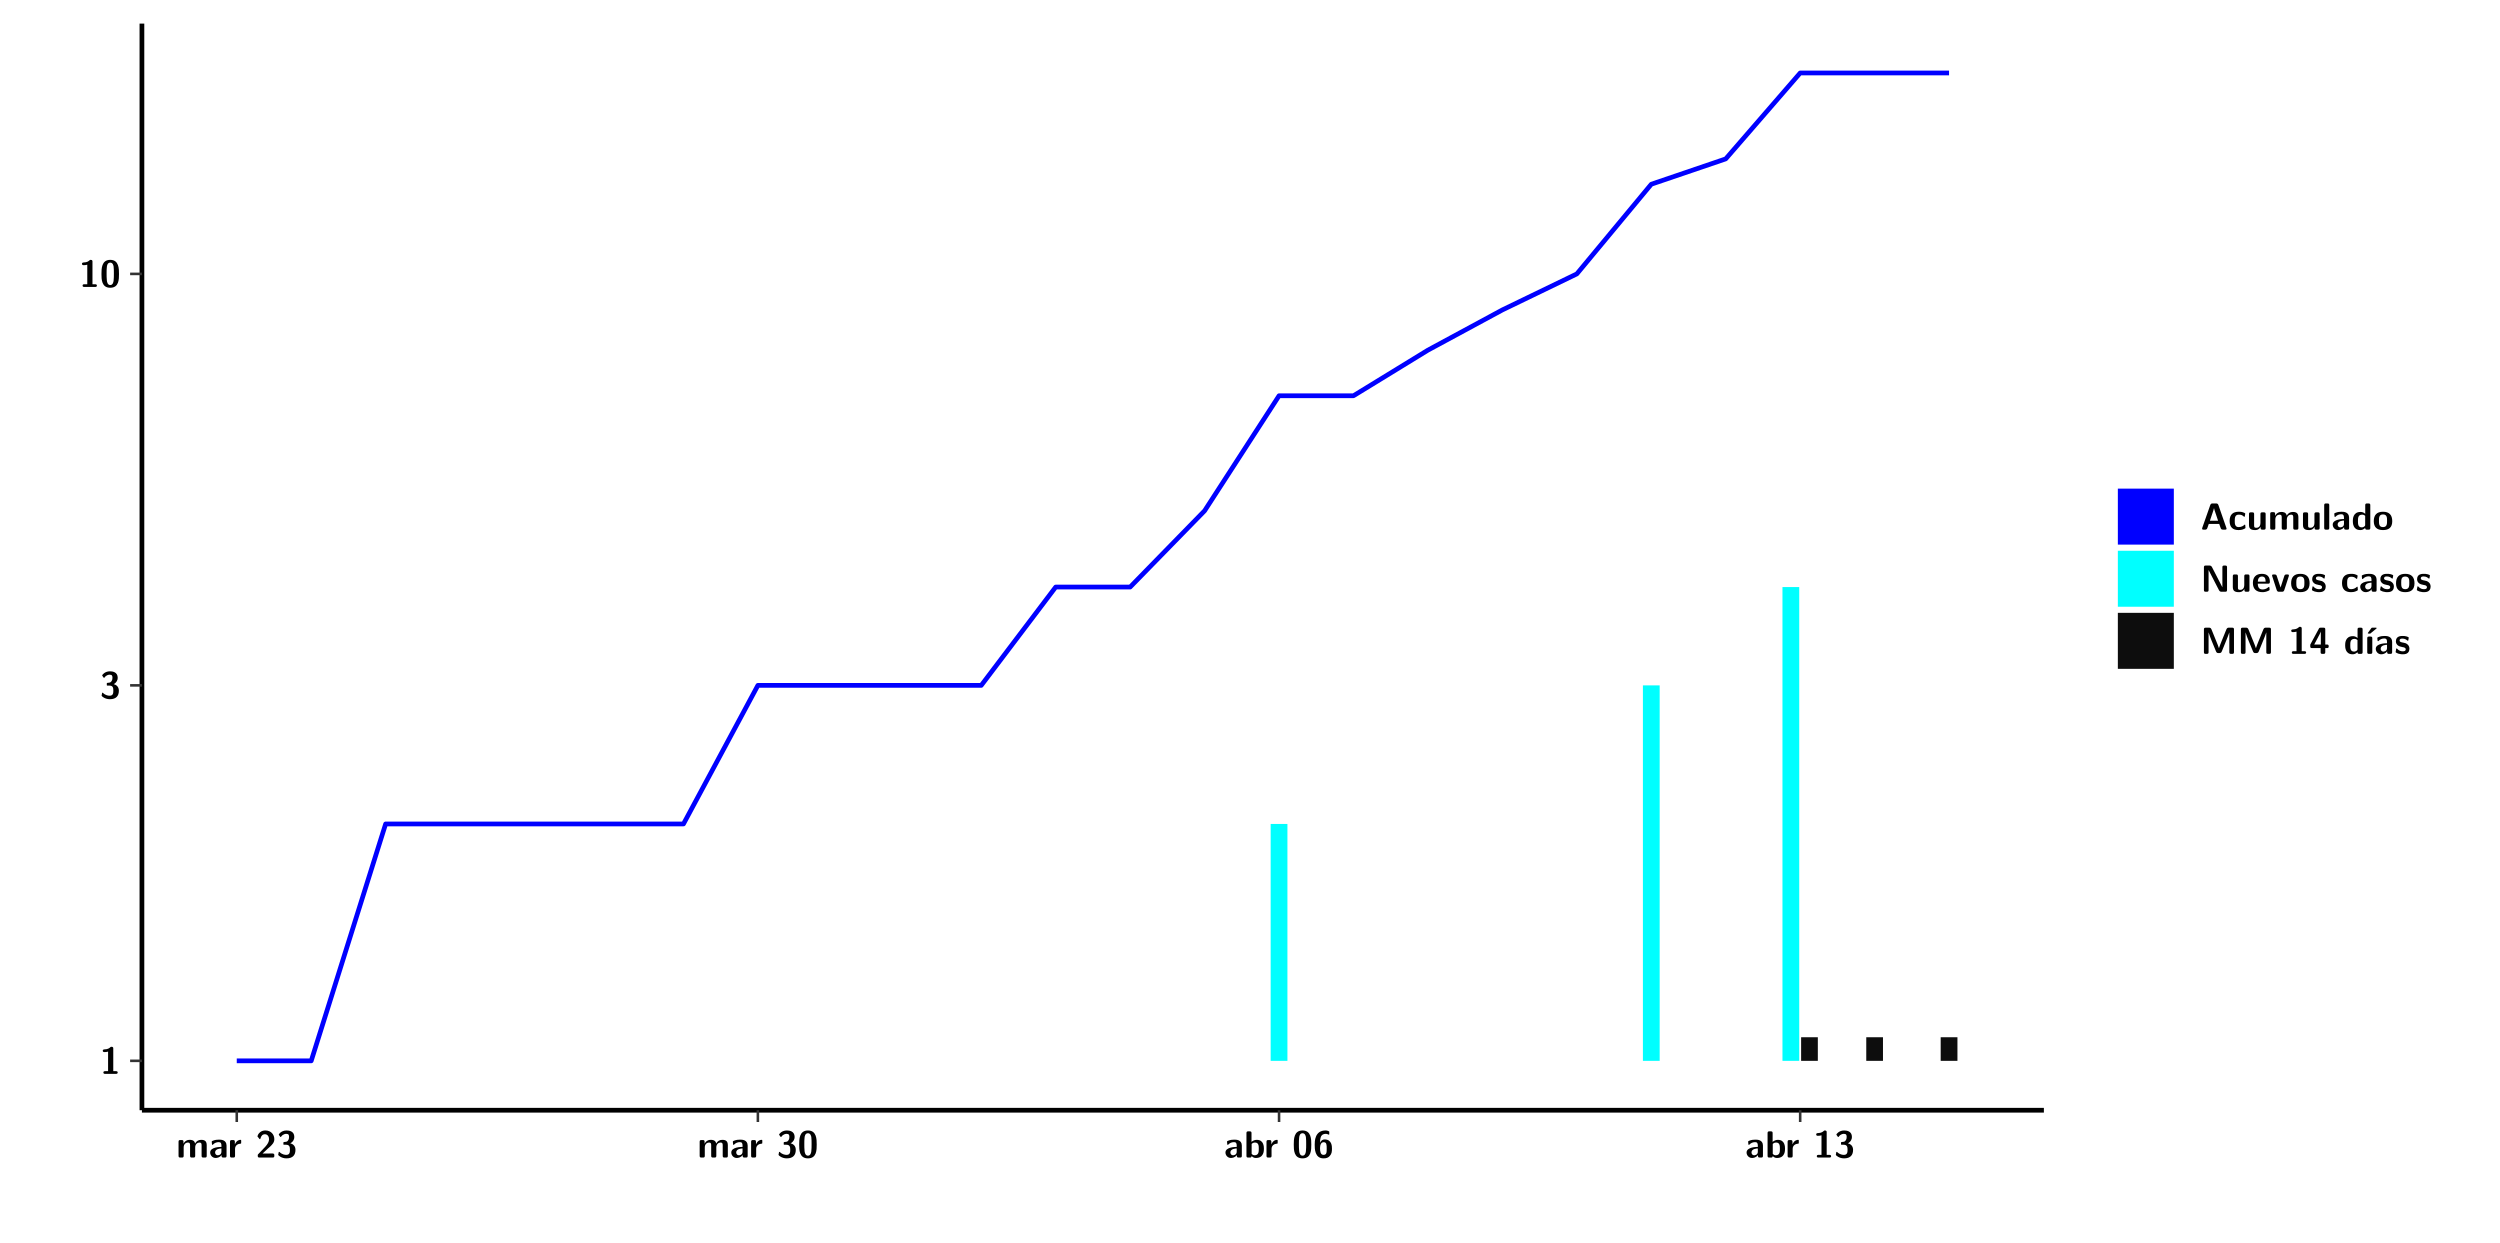
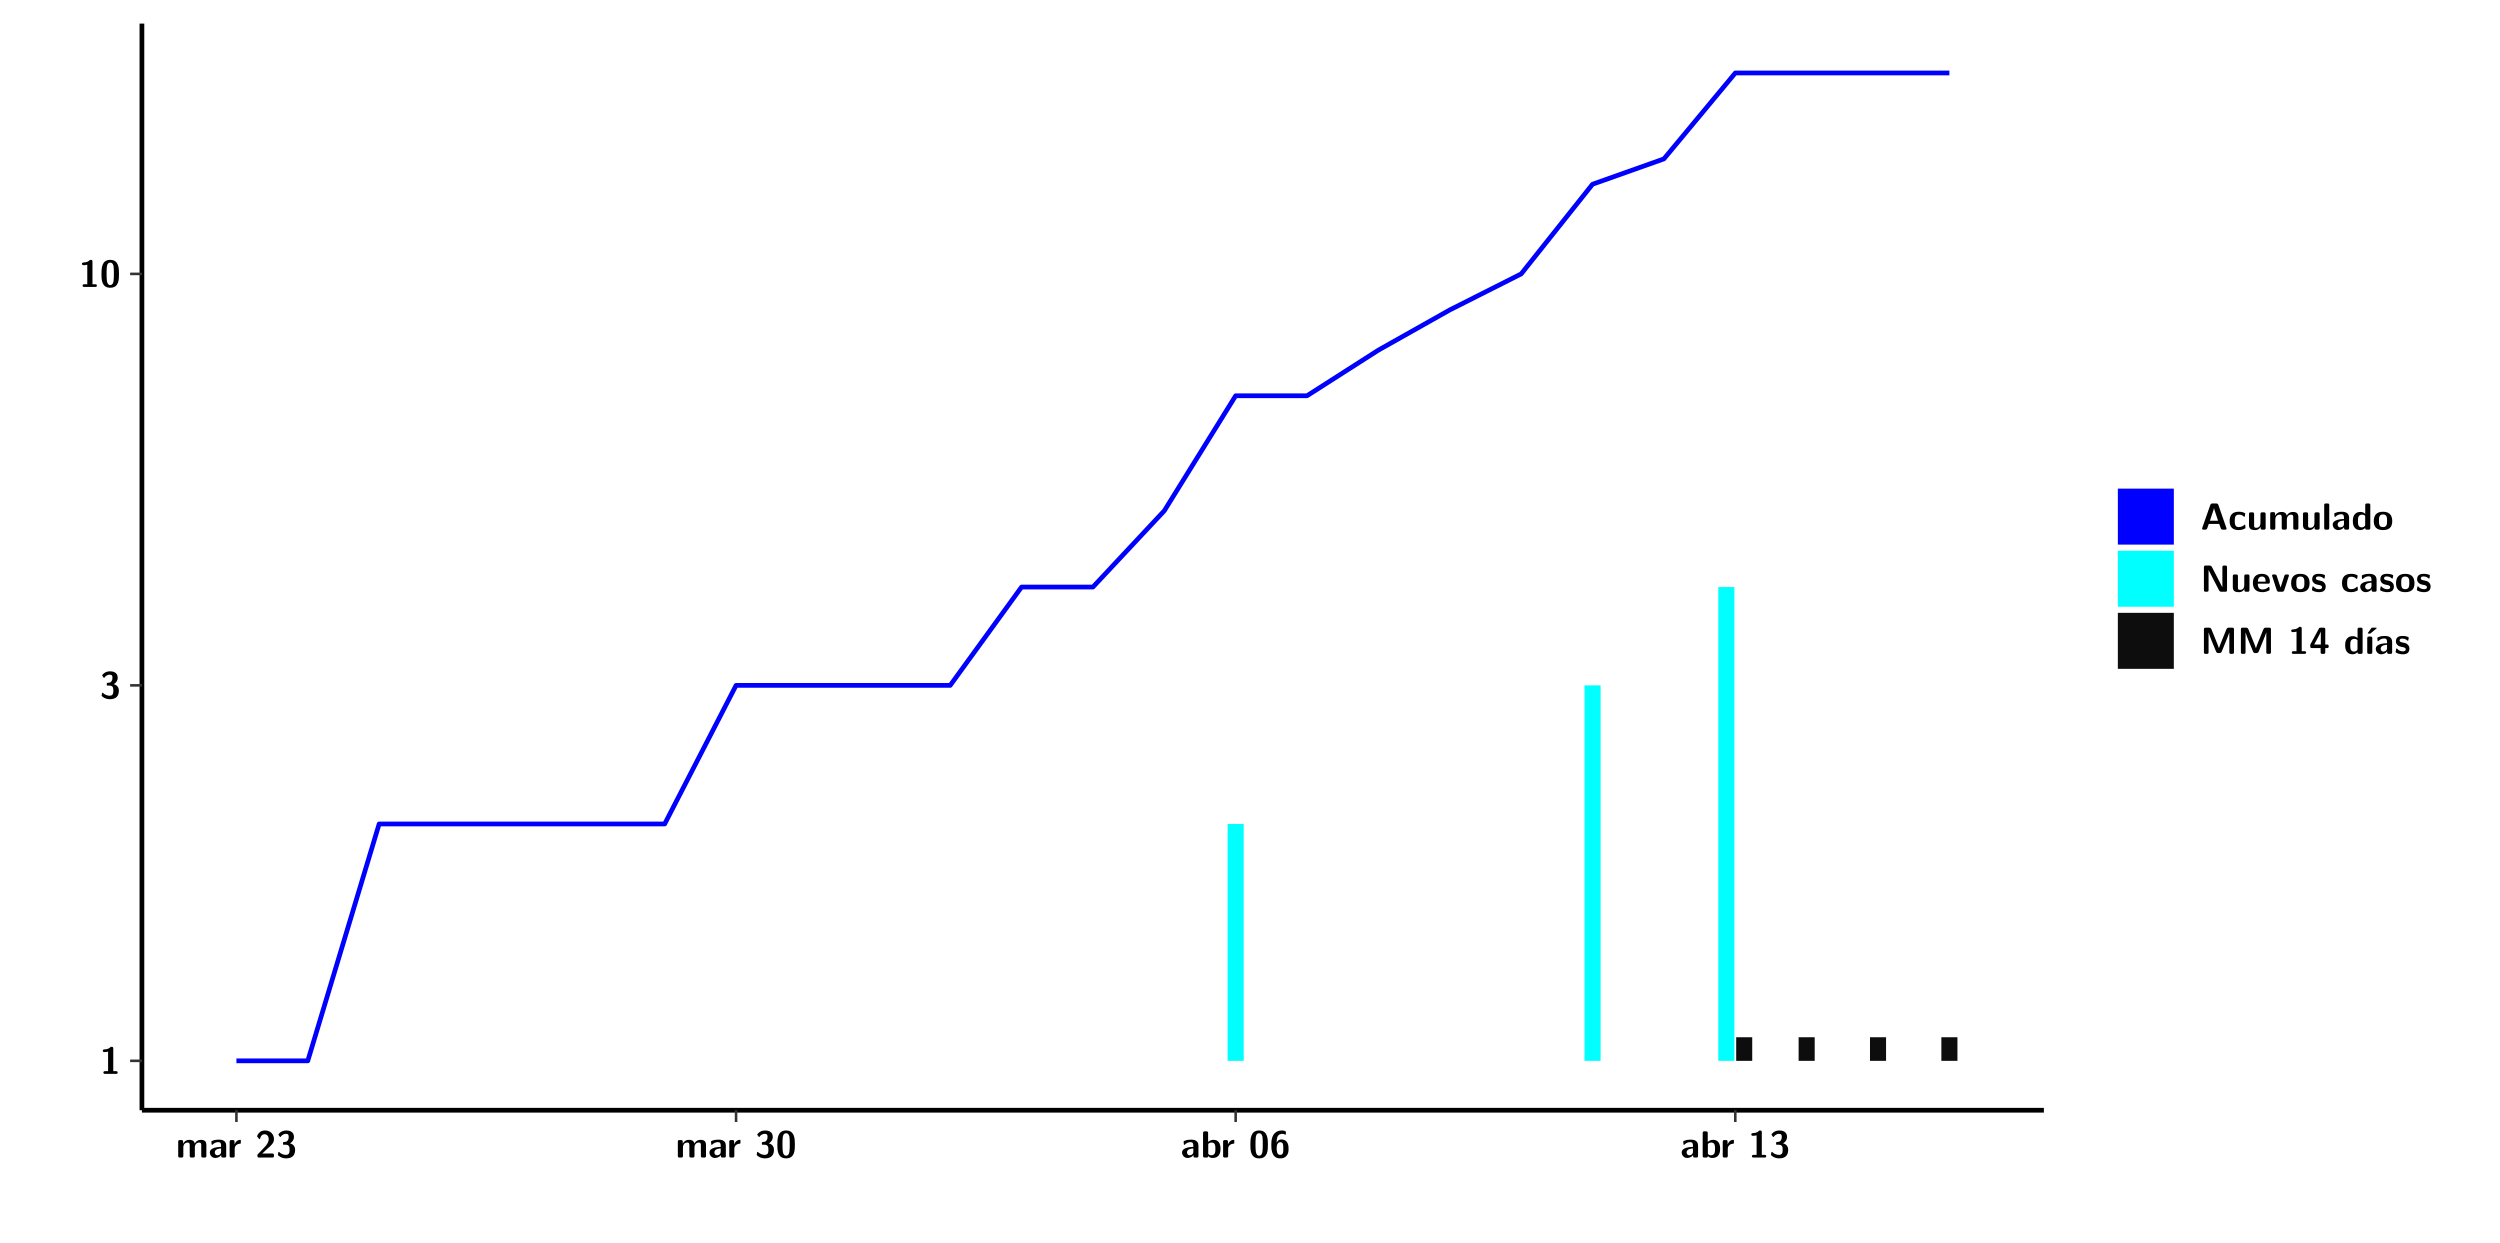
<svg xmlns="http://www.w3.org/2000/svg" xmlns:xlink="http://www.w3.org/1999/xlink" width="579.653pt" height="288pt" viewBox="0 0 579.653 288" version="1.1">
  <defs>
    <g>
      <symbol overflow="visible" id="glyph0-0">
        <path style="stroke:none;" d="" />
      </symbol>
      <symbol overflow="visible" id="glyph0-1">
        <path style="stroke:none;" d="M 3.109 -5.859 C 3.109 -6.016 3.109 -6.281 2.719 -6.281 C 2.547 -6.281 2.516 -6.266 2.406 -6.156 C 2.25 -6.016 1.922 -5.688 1.047 -5.672 C 0.891 -5.672 0.672 -5.609 0.672 -5.359 C 0.672 -5.047 0.969 -5.047 1.094 -5.047 C 1.344 -5.047 1.656 -5.078 1.906 -5.156 L 1.906 -0.625 L 1.234 -0.625 C 1.109 -0.625 0.812 -0.625 0.812 -0.312 C 0.812 0 1.109 0 1.234 0 L 3.719 0 C 3.828 0 4.141 0 4.141 -0.312 C 4.141 -0.625 3.828 -0.625 3.719 -0.625 L 3.109 -0.625 Z M 3.109 -5.859 " />
      </symbol>
      <symbol overflow="visible" id="glyph0-2">
        <path style="stroke:none;" d="M 0.844 -4.859 C 0.906 -4.766 0.953 -4.766 0.969 -4.766 C 1.031 -4.766 1.047 -4.797 1.094 -4.859 C 1.547 -5.5 2.172 -5.5 2.281 -5.5 C 2.844 -5.5 2.922 -5.203 2.922 -4.781 C 2.922 -4.656 2.922 -4.234 2.641 -3.906 C 2.438 -3.656 2.219 -3.641 1.953 -3.625 C 1.859 -3.609 1.688 -3.609 1.672 -3.578 C 1.609 -3.562 1.609 -3.5 1.609 -3.359 L 1.609 -3.203 C 1.609 -2.984 1.609 -2.969 1.844 -2.969 L 2.219 -2.969 C 3.031 -2.969 3.125 -2.469 3.125 -1.797 C 3.125 -1.203 3.062 -0.625 2.266 -0.625 C 1.984 -0.625 1.328 -0.688 0.75 -1.25 C 0.672 -1.328 0.656 -1.328 0.625 -1.328 C 0.531 -1.328 0.516 -1.25 0.516 -1.234 C 0.516 -1.234 0.406 -0.672 0.406 -0.625 C 0.406 -0.516 1.156 0.188 2.312 0.188 C 3.812 0.188 4.406 -0.609 4.406 -1.781 C 4.406 -2.562 3.984 -3.109 3.203 -3.297 C 3.906 -3.688 4.141 -4.266 4.141 -4.766 C 4.141 -6.156 2.891 -6.281 2.328 -6.281 C 1.125 -6.281 0.531 -5.422 0.531 -5.344 C 0.531 -5.297 0.594 -5.219 0.594 -5.219 Z M 0.844 -4.859 " />
      </symbol>
      <symbol overflow="visible" id="glyph0-3">
        <path style="stroke:none;" d="M 4.438 -3 C 4.438 -4.203 4.438 -6.281 2.406 -6.281 C 0.375 -6.281 0.375 -4.219 0.375 -3 C 0.375 -1.812 0.375 0.188 2.406 0.188 C 4.438 0.188 4.438 -1.781 4.438 -3 Z M 2.406 -0.438 C 1.75 -0.438 1.656 -1.25 1.625 -1.484 C 1.562 -1.953 1.562 -2.766 1.562 -3.125 C 1.562 -3.641 1.562 -4.203 1.625 -4.641 C 1.641 -4.875 1.734 -5.641 2.406 -5.641 C 3.047 -5.641 3.156 -4.906 3.188 -4.734 C 3.25 -4.281 3.25 -3.594 3.25 -3.125 C 3.25 -2.625 3.25 -1.953 3.188 -1.469 C 3.156 -1.234 3.062 -0.438 2.406 -0.438 Z M 2.406 -0.438 " />
      </symbol>
      <symbol overflow="visible" id="glyph0-4">
        <path style="stroke:none;" d="M 7.062 -2.844 C 7.062 -3.75 6.672 -4.109 5.781 -4.109 C 5.156 -4.109 4.688 -3.828 4.359 -3.25 C 4.219 -4.078 3.484 -4.109 3.109 -4.109 C 2.938 -4.109 2.578 -4.109 2.188 -3.828 C 1.906 -3.625 1.734 -3.344 1.672 -3.203 L 1.672 -3.641 C 1.672 -3.922 1.609 -4.062 1.25 -4.062 L 0.953 -4.062 C 0.625 -4.062 0.531 -3.969 0.531 -3.641 L 0.531 -0.422 C 0.531 -0.109 0.625 0 0.953 0 L 1.297 0 C 1.625 0 1.719 -0.109 1.719 -0.422 L 1.719 -2.359 C 1.719 -3.141 2.25 -3.484 2.688 -3.484 C 3.109 -3.484 3.203 -3.297 3.203 -2.828 L 3.203 -0.422 C 3.203 -0.109 3.297 0 3.625 0 L 3.969 0 C 4.297 0 4.391 -0.109 4.391 -0.422 L 4.391 -2.359 C 4.391 -3.141 4.922 -3.484 5.359 -3.484 C 5.781 -3.484 5.875 -3.297 5.875 -2.828 L 5.875 -0.422 C 5.875 -0.109 5.969 0 6.297 0 L 6.641 0 C 6.984 0 7.062 -0.109 7.062 -0.422 Z M 7.062 -2.844 " />
      </symbol>
      <symbol overflow="visible" id="glyph0-5">
        <path style="stroke:none;" d="M 4.062 -2.766 C 4.062 -4.156 2.734 -4.156 2.297 -4.156 C 1.891 -4.156 1.453 -4.125 0.859 -3.891 C 0.672 -3.797 0.625 -3.781 0.625 -3.688 C 0.625 -3.625 0.688 -3.109 0.688 -3.047 C 0.703 -2.984 0.75 -2.938 0.812 -2.938 C 0.844 -2.938 0.875 -2.969 0.906 -3 C 1.281 -3.391 1.719 -3.578 2.266 -3.578 C 2.734 -3.578 2.875 -3.297 2.875 -2.781 L 2.875 -2.469 C 2.562 -2.469 0.266 -2.453 0.266 -1.172 C 0.266 -0.547 0.766 0.094 1.531 0.094 C 1.828 0.094 2.484 0.016 2.906 -0.594 L 2.906 -0.422 C 2.906 -0.141 2.969 0 3.328 0 L 3.641 0 C 3.984 0 4.062 -0.109 4.062 -0.422 Z M 2.875 -1.344 C 2.875 -0.531 2.047 -0.531 2.016 -0.531 C 1.641 -0.531 1.406 -0.844 1.406 -1.188 C 1.406 -2.047 2.625 -2.109 2.875 -2.109 Z M 2.875 -1.344 " />
      </symbol>
      <symbol overflow="visible" id="glyph0-6">
        <path style="stroke:none;" d="M 1.703 -2.016 C 1.703 -2.844 2.391 -3.188 2.938 -3.219 C 3.109 -3.234 3.125 -3.234 3.125 -3.469 L 3.125 -3.875 C 3.125 -4.047 3.125 -4.109 2.969 -4.109 C 2.719 -4.109 2.078 -4.031 1.672 -3.078 L 1.656 -3.078 L 1.656 -3.641 C 1.656 -3.922 1.594 -4.062 1.234 -4.062 L 0.953 -4.062 C 0.641 -4.062 0.531 -3.969 0.531 -3.641 L 0.531 -0.422 C 0.531 -0.109 0.625 0 0.953 0 L 1.281 0 C 1.609 0 1.703 -0.109 1.703 -0.422 Z M 1.703 -2.016 " />
      </symbol>
      <symbol overflow="visible" id="glyph0-7">
        <path style="stroke:none;" d="M 0.562 -0.75 C 0.484 -0.656 0.484 -0.641 0.484 -0.484 L 0.484 -0.422 C 0.484 -0.109 0.578 0 0.906 0 L 3.906 0 C 4.25 0 4.328 -0.109 4.328 -0.422 L 4.328 -0.531 C 4.328 -0.672 4.328 -0.828 4.141 -0.906 C 4.078 -0.953 3.797 -0.953 3.625 -0.953 C 3.438 -0.953 3.219 -0.938 3.031 -0.938 L 1.609 -0.938 L 2.766 -2.031 C 2.906 -2.141 3.234 -2.422 3.359 -2.547 C 3.844 -3.016 4.328 -3.484 4.328 -4.266 C 4.328 -5.328 3.562 -6.281 2.266 -6.281 C 1.969 -6.281 1.469 -6.234 1.047 -5.891 C 0.969 -5.828 0.562 -5.516 0.406 -4.922 L 0.844 -4.359 C 0.891 -4.297 0.922 -4.266 0.984 -4.266 C 1.062 -4.266 1.078 -4.328 1.109 -4.422 C 1.281 -5.031 1.578 -5.406 2.141 -5.406 C 2.828 -5.406 3.109 -4.781 3.109 -4.25 C 3.109 -3.688 2.766 -3.094 2.25 -2.531 Z M 0.562 -0.75 " />
      </symbol>
      <symbol overflow="visible" id="glyph0-8">
        <path style="stroke:none;" d="M 1.703 -5.656 C 1.703 -5.938 1.641 -6.078 1.281 -6.078 L 0.953 -6.078 C 0.641 -6.078 0.531 -5.984 0.531 -5.656 L 0.531 -0.422 C 0.531 -0.109 0.625 0 0.953 0 L 1.312 0 C 1.453 0 1.719 0 1.734 -0.344 C 2.125 0.094 2.578 0.094 2.719 0.094 C 4.578 0.094 4.578 -1.594 4.578 -2.031 C 4.578 -2.453 4.578 -4.109 2.938 -4.109 C 2.219 -4.109 1.781 -3.703 1.703 -3.625 Z M 1.734 -3.172 C 1.844 -3.281 2.109 -3.484 2.5 -3.484 C 3.391 -3.484 3.391 -2.672 3.391 -2.016 C 3.391 -1.375 3.391 -0.531 2.406 -0.531 C 2.047 -0.531 1.828 -0.75 1.734 -0.875 Z M 1.734 -3.172 " />
      </symbol>
      <symbol overflow="visible" id="glyph0-9">
        <path style="stroke:none;" d="M 3.781 -5.859 C 3.781 -6.062 3.781 -6.078 3.484 -6.188 C 3.25 -6.281 3.016 -6.281 2.922 -6.281 C 0.406 -6.281 0.406 -3.75 0.406 -2.984 C 0.406 -2.078 0.406 0.188 2.453 0.188 C 3.125 0.188 3.547 0.031 3.906 -0.375 C 4.359 -0.891 4.406 -1.391 4.406 -2.062 C 4.406 -2.562 4.406 -4.203 2.703 -4.203 C 2.219 -4.203 1.859 -3.922 1.625 -3.422 C 1.672 -4.203 1.688 -4.406 1.812 -4.75 C 2.062 -5.422 2.641 -5.5 2.953 -5.5 C 3.109 -5.5 3.344 -5.469 3.547 -5.359 C 3.609 -5.312 3.641 -5.297 3.688 -5.297 C 3.781 -5.297 3.781 -5.406 3.781 -5.531 Z M 2.438 -0.625 C 1.75 -0.625 1.641 -1.422 1.641 -2.172 C 1.641 -2.906 1.859 -3.562 2.484 -3.562 C 3.188 -3.562 3.188 -2.938 3.188 -2.078 C 3.188 -1.219 3.188 -0.625 2.438 -0.625 Z M 2.438 -0.625 " />
      </symbol>
      <symbol overflow="visible" id="glyph0-10">
        <path style="stroke:none;" d="M 4.156 -5.703 C 4.031 -6.078 3.766 -6.078 3.594 -6.078 L 2.828 -6.078 C 2.641 -6.078 2.391 -6.078 2.266 -5.703 L 0.406 -0.406 C 0.375 -0.297 0.375 -0.281 0.375 -0.234 C 0.375 0 0.594 0 0.703 0 L 1.031 0 C 1.188 0 1.453 0 1.578 -0.344 L 1.922 -1.328 L 4.344 -1.328 L 4.641 -0.484 C 4.75 -0.172 4.812 0 5.234 0 L 5.703 0 C 5.828 0 6.047 0 6.047 -0.234 C 6.047 -0.281 6.047 -0.297 6 -0.406 Z M 2.812 -3.938 C 2.938 -4.328 3.062 -4.656 3.125 -4.969 L 3.141 -4.969 C 3.188 -4.766 3.188 -4.75 3.25 -4.547 L 4.078 -2.078 L 2.188 -2.078 Z M 2.812 -3.938 " />
      </symbol>
      <symbol overflow="visible" id="glyph0-11">
        <path style="stroke:none;" d="M 4 -0.438 C 4 -0.531 3.969 -0.938 3.953 -1.047 C 3.953 -1.078 3.938 -1.172 3.844 -1.172 C 3.812 -1.172 3.797 -1.172 3.703 -1.078 C 3.562 -0.953 3.141 -0.594 2.422 -0.594 C 1.516 -0.594 1.516 -1.469 1.516 -2.031 C 1.516 -2.75 1.562 -3.484 2.453 -3.484 C 3.031 -3.484 3.266 -3.344 3.578 -3.078 C 3.688 -2.984 3.703 -2.984 3.734 -2.984 C 3.828 -2.984 3.844 -3.062 3.844 -3.094 C 3.859 -3.172 3.953 -3.656 3.953 -3.703 C 3.953 -3.781 3.891 -3.812 3.75 -3.891 C 3.328 -4.078 3.062 -4.156 2.453 -4.156 C 1.141 -4.156 0.328 -3.547 0.328 -2.016 C 0.328 -0.562 1.078 0.094 2.406 0.094 C 2.641 0.094 3.172 0.094 3.75 -0.203 C 4 -0.344 4 -0.344 4 -0.438 Z M 4 -0.438 " />
      </symbol>
      <symbol overflow="visible" id="glyph0-12">
        <path style="stroke:none;" d="M 4.391 -3.594 C 4.391 -3.875 4.328 -4.016 3.969 -4.016 L 3.609 -4.016 C 3.281 -4.016 3.188 -3.906 3.188 -3.594 L 3.188 -1.516 C 3.188 -0.938 2.891 -0.438 2.266 -0.438 C 1.766 -0.438 1.719 -0.562 1.719 -1.031 L 1.719 -3.594 C 1.719 -3.875 1.656 -4.016 1.297 -4.016 L 0.953 -4.016 C 0.625 -4.016 0.531 -3.922 0.531 -3.594 L 0.531 -1.109 C 0.531 -0.172 1.031 0.094 1.953 0.094 C 2.188 0.094 2.812 0.094 3.219 -0.656 L 3.219 -0.422 C 3.219 -0.141 3.281 0 3.641 0 L 3.969 0 C 4.297 0 4.391 -0.109 4.391 -0.422 Z M 4.391 -3.594 " />
      </symbol>
      <symbol overflow="visible" id="glyph0-13">
        <path style="stroke:none;" d="M 1.703 -5.656 C 1.703 -5.938 1.641 -6.078 1.281 -6.078 L 0.953 -6.078 C 0.641 -6.078 0.531 -5.984 0.531 -5.656 L 0.531 -0.422 C 0.531 -0.109 0.625 0 0.953 0 L 1.281 0 C 1.609 0 1.703 -0.109 1.703 -0.422 Z M 1.703 -5.656 " />
      </symbol>
      <symbol overflow="visible" id="glyph0-14">
        <path style="stroke:none;" d="M 4.375 -5.656 C 4.375 -5.938 4.312 -6.078 3.953 -6.078 L 3.625 -6.078 C 3.297 -6.078 3.203 -5.969 3.203 -5.656 L 3.203 -3.672 C 2.812 -4.047 2.375 -4.109 2.109 -4.109 C 0.328 -4.109 0.328 -2.422 0.328 -2 C 0.328 -1.594 0.328 0.094 2.062 0.094 C 2.422 0.094 2.812 -0.016 3.188 -0.406 C 3.188 -0.094 3.297 0 3.609 0 L 3.953 0 C 4.281 0 4.375 -0.109 4.375 -0.422 Z M 3.188 -1.094 C 3.188 -0.953 3.188 -0.875 2.922 -0.688 C 2.703 -0.547 2.5 -0.531 2.406 -0.531 C 1.516 -0.531 1.516 -1.344 1.516 -2 C 1.516 -2.656 1.516 -3.484 2.5 -3.484 C 2.75 -3.484 2.984 -3.391 3.188 -3.203 Z M 3.188 -1.094 " />
      </symbol>
      <symbol overflow="visible" id="glyph0-15">
        <path style="stroke:none;" d="M 4.547 -1.969 C 4.547 -3.406 3.844 -4.156 2.406 -4.156 C 0.953 -4.156 0.266 -3.391 0.266 -1.969 C 0.266 -0.547 1.031 0.094 2.406 0.094 C 3.781 0.094 4.547 -0.531 4.547 -1.969 Z M 2.406 -0.594 C 1.469 -0.594 1.469 -1.375 1.469 -2.078 C 1.469 -2.75 1.469 -3.531 2.406 -3.531 C 3.344 -3.531 3.344 -2.766 3.344 -2.078 C 3.344 -1.391 3.344 -0.594 2.406 -0.594 Z M 2.406 -0.594 " />
      </symbol>
      <symbol overflow="visible" id="glyph0-16">
        <path style="stroke:none;" d="M 2.656 -5.734 C 2.469 -6.078 2.203 -6.078 2.031 -6.078 L 1.219 -6.078 C 0.906 -6.078 0.797 -5.984 0.797 -5.656 L 0.797 -0.422 C 0.797 -0.109 0.891 0 1.219 0 L 1.453 0 C 1.781 0 1.875 -0.109 1.875 -0.422 L 1.875 -5.016 L 1.891 -5.016 L 4.297 -0.344 C 4.484 0 4.75 0 4.922 0 L 5.734 0 C 6.062 0 6.156 -0.109 6.156 -0.422 L 6.156 -5.656 C 6.156 -5.938 6.094 -6.078 5.734 -6.078 L 5.5 -6.078 C 5.156 -6.078 5.078 -5.969 5.078 -5.656 L 5.078 -1.062 L 5.062 -1.062 Z M 2.656 -5.734 " />
      </symbol>
      <symbol overflow="visible" id="glyph0-17">
        <path style="stroke:none;" d="M 3.781 -1.875 C 3.984 -1.875 4.203 -1.891 4.203 -2.281 C 4.203 -3.406 3.672 -4.156 2.359 -4.156 C 0.969 -4.156 0.266 -3.375 0.266 -2.047 C 0.266 -0.609 1.109 0.094 2.484 0.094 C 2.812 0.094 3.312 0.047 3.891 -0.234 C 4.078 -0.328 4.141 -0.359 4.141 -0.469 C 4.141 -0.531 4.125 -0.781 4.109 -0.844 C 4.078 -1.125 4.062 -1.125 3.984 -1.125 C 3.953 -1.125 3.938 -1.125 3.844 -1.047 C 3.328 -0.594 2.797 -0.531 2.516 -0.531 C 1.531 -0.531 1.422 -1.312 1.391 -1.875 Z M 1.406 -2.344 C 1.422 -2.875 1.609 -3.531 2.359 -3.531 C 3.062 -3.531 3.203 -3.031 3.219 -2.344 Z M 1.406 -2.344 " />
      </symbol>
      <symbol overflow="visible" id="glyph0-18">
        <path style="stroke:none;" d="M 4.109 -3.609 C 4.141 -3.719 4.141 -3.75 4.141 -3.766 C 4.141 -4.016 3.922 -4.016 3.797 -4.016 L 3.609 -4.016 C 3.25 -4.016 3.141 -3.891 3.062 -3.641 L 2.203 -0.984 L 1.328 -3.641 C 1.266 -3.828 1.203 -4.016 0.781 -4.016 L 0.578 -4.016 C 0.453 -4.016 0.234 -4.016 0.234 -3.766 C 0.234 -3.75 0.234 -3.719 0.266 -3.609 L 1.312 -0.375 C 1.438 0 1.703 0 1.859 0 L 2.5 0 C 2.672 0 2.938 0 3.062 -0.375 Z M 4.109 -3.609 " />
      </symbol>
      <symbol overflow="visible" id="glyph0-19">
        <path style="stroke:none;" d="M 3.469 -1.234 C 3.469 -1.734 3.203 -2.031 3.047 -2.172 C 2.703 -2.484 2.391 -2.547 2.031 -2.609 C 1.547 -2.703 1.188 -2.766 1.188 -3.109 C 1.188 -3.469 1.484 -3.547 1.828 -3.547 C 2.406 -3.547 2.719 -3.328 2.953 -3.125 C 3.047 -3.047 3.062 -3.047 3.094 -3.047 C 3.188 -3.047 3.203 -3.125 3.203 -3.156 C 3.219 -3.219 3.312 -3.719 3.312 -3.766 C 3.312 -3.906 2.844 -4.031 2.75 -4.062 C 2.406 -4.156 2.125 -4.156 1.891 -4.156 C 1.5 -4.156 0.328 -4.156 0.328 -2.906 C 0.328 -2.484 0.516 -2.219 0.75 -2 C 1.062 -1.734 1.406 -1.672 1.906 -1.562 C 2.156 -1.531 2.609 -1.453 2.609 -1.062 C 2.609 -0.656 2.266 -0.594 1.922 -0.594 C 1.531 -0.594 1.047 -0.703 0.625 -1.188 C 0.594 -1.234 0.562 -1.266 0.516 -1.266 C 0.422 -1.266 0.406 -1.188 0.391 -1.125 C 0.375 -1.016 0.266 -0.516 0.266 -0.422 C 0.266 -0.266 0.922 -0.062 0.922 -0.047 C 1.406 0.094 1.766 0.094 1.922 0.094 C 2.359 0.094 3.469 0.062 3.469 -1.234 Z M 3.469 -1.234 " />
      </symbol>
      <symbol overflow="visible" id="glyph0-20">
        <path style="stroke:none;" d="M 4.859 -2.859 C 4.688 -2.422 4.359 -1.609 4.281 -1.312 C 4.203 -1.625 3.844 -2.484 3.656 -2.953 L 2.531 -5.719 C 2.391 -6.078 2.109 -6.078 1.953 -6.078 L 1.219 -6.078 C 0.906 -6.078 0.797 -5.984 0.797 -5.656 L 0.797 -0.422 C 0.797 -0.109 0.891 0 1.219 0 L 1.453 0 C 1.781 0 1.875 -0.109 1.875 -0.422 L 1.875 -4.953 L 1.891 -4.953 C 1.984 -4.562 2.375 -3.578 2.578 -3.062 L 3.609 -0.562 C 3.766 -0.188 3.969 -0.188 4.266 -0.188 C 4.562 -0.188 4.781 -0.188 4.938 -0.562 L 6.062 -3.328 C 6.141 -3.531 6.625 -4.719 6.672 -4.953 L 6.688 -4.953 L 6.688 -0.422 C 6.688 -0.141 6.75 0 7.109 0 L 7.344 0 C 7.672 0 7.766 -0.109 7.766 -0.422 L 7.766 -5.656 C 7.766 -5.938 7.703 -6.078 7.344 -6.078 L 6.609 -6.078 C 6.391 -6.078 6.172 -6.062 6.016 -5.703 Z M 4.859 -2.859 " />
      </symbol>
      <symbol overflow="visible" id="glyph0-21">
        <path style="stroke:none;" d="M 0.344 -2.297 C 0.266 -2.172 0.266 -2.141 0.266 -1.984 L 0.266 -1.766 C 0.266 -1.484 0.328 -1.344 0.688 -1.344 L 2.672 -1.344 L 2.672 -0.422 C 2.672 -0.141 2.719 0 3.078 0 L 3.328 0 C 3.656 0 3.75 -0.109 3.75 -0.422 L 3.75 -1.344 L 4.125 -1.344 C 4.391 -1.344 4.547 -1.406 4.547 -1.75 C 4.547 -2.078 4.422 -2.172 4.125 -2.172 L 3.75 -2.172 L 3.75 -5.656 C 3.75 -5.984 3.656 -6.078 3.328 -6.078 L 2.688 -6.078 C 2.531 -6.078 2.391 -6.078 2.281 -5.875 Z M 1.188 -2.172 C 2.578 -4.75 2.672 -5.016 2.703 -5.156 L 2.719 -5.156 L 2.719 -2.172 Z M 1.188 -2.172 " />
      </symbol>
      <symbol overflow="visible" id="glyph0-22">
        <path style="stroke:none;" d="M 3.906 -5.844 C 3.953 -5.875 4 -5.922 4 -5.969 C 4 -6.078 3.906 -6.078 3.766 -6.078 L 3.047 -6.078 C 2.875 -6.078 2.859 -6.078 2.781 -5.984 L 2.031 -4.953 C 1.953 -4.859 1.953 -4.844 1.953 -4.828 C 1.953 -4.703 2.047 -4.703 2.188 -4.703 L 2.516 -4.703 Z M 3.906 -5.844 " />
      </symbol>
      <symbol overflow="visible" id="glyph0-23">
        <path style="stroke:none;" d="M 1.703 -3.594 C 1.703 -3.875 1.641 -4.016 1.281 -4.016 L 0.953 -4.016 C 0.641 -4.016 0.531 -3.922 0.531 -3.594 L 0.531 -0.422 C 0.531 -0.109 0.625 0 0.953 0 L 1.281 0 C 1.609 0 1.703 -0.109 1.703 -0.422 Z M 1.703 -3.594 " />
      </symbol>
    </g>
    <clipPath id="clip1">
      <path d="M 0 0 L 576.008 0 L 576.008 288 L 0 288 Z M 0 0 " />
    </clipPath>
    <clipPath id="clip2">
      <path d="M 32.906 5.477 L 473.898 5.477 L 473.898 257.414 L 32.906 257.414 Z M 32.906 5.477 " />
    </clipPath>
  </defs>
  <g id="surface1">
    <g clip-path="url(#clip1)" clip-rule="nonzero">
      <path style="fill-rule:nonzero;fill:rgb(100%,100%,100%);fill-opacity:1;stroke-width:0.598;stroke-linecap:round;stroke-linejoin:round;stroke:rgb(100%,100%,100%);stroke-opacity:1;stroke-miterlimit:10;" d="M 0 0 L 0 288.004 L 576.008 288.004 L 576.008 0 Z M 0 0 " transform="matrix(1,0,0,-1,0,288)" />
    </g>
    <g clip-path="url(#clip2)" clip-rule="nonzero">
      <path style=" stroke:none;fill-rule:nonzero;fill:rgb(100%,100%,100%);fill-opacity:1;" d="M 32.906 257.414 L 32.906 5.477 L 473.898 5.477 L 473.898 257.414 Z M 32.906 257.414 " />
    </g>
-     <path style=" stroke:none;fill-rule:nonzero;fill:rgb(0%,100%,100%);fill-opacity:1;" d="M 294.617 245.969 L 294.617 191.043 L 298.504 191.043 L 298.504 245.969 Z M 294.617 245.969 " />
-     <path style=" stroke:none;fill-rule:nonzero;fill:rgb(0%,100%,100%);fill-opacity:1;" d="M 380.926 245.969 L 380.926 158.914 L 384.812 158.914 L 384.812 245.969 Z M 380.926 245.969 " />
-     <path style=" stroke:none;fill-rule:nonzero;fill:rgb(0%,100%,100%);fill-opacity:1;" d="M 413.285 245.969 L 413.285 136.117 L 417.172 136.117 L 417.172 245.969 Z M 413.285 245.969 " />
-     <path style=" stroke:none;fill-rule:nonzero;fill:rgb(4.999%,4.999%,4.999%);fill-opacity:1;" d="M 417.609 245.969 L 417.609 240.496 L 421.484 240.496 L 421.484 245.969 Z M 417.609 245.969 " />
-     <path style=" stroke:none;fill-rule:nonzero;fill:rgb(4.999%,4.999%,4.999%);fill-opacity:1;" d="M 432.715 245.969 L 432.715 240.496 L 436.59 240.496 L 436.59 245.969 Z M 432.715 245.969 " />
-     <path style=" stroke:none;fill-rule:nonzero;fill:rgb(4.999%,4.999%,4.999%);fill-opacity:1;" d="M 449.969 245.969 L 449.969 240.496 L 453.855 240.496 L 453.855 245.969 Z M 449.969 245.969 " />
-     <path style="fill:none;stroke-width:1.096;stroke-linecap:butt;stroke-linejoin:round;stroke:rgb(0%,0%,100%);stroke-opacity:1;stroke-miterlimit:10;" d="M 54.895 42.031 L 72.16 42.031 L 89.414 96.957 L 158.469 96.957 L 175.723 129.086 L 227.512 129.086 L 244.773 151.883 L 262.031 151.883 L 279.297 169.566 L 296.562 196.238 L 313.816 196.238 L 331.082 206.816 L 348.34 216.141 L 365.605 224.492 L 382.871 245.285 L 400.125 251.16 L 417.391 271.078 L 451.91 271.078 " transform="matrix(1,0,0,-1,0,288)" />
+     <path style=" stroke:none;fill-rule:nonzero;fill:rgb(0%,100%,100%);fill-opacity:1;" d="M 284.637 245.969 L 284.637 191.043 L 288.363 191.043 L 288.363 245.969 Z M 284.637 245.969 " />
+     <path style=" stroke:none;fill-rule:nonzero;fill:rgb(0%,100%,100%);fill-opacity:1;" d="M 367.387 245.969 L 367.387 158.914 L 371.113 158.914 L 371.113 245.969 Z M 367.387 245.969 " />
+     <path style=" stroke:none;fill-rule:nonzero;fill:rgb(0%,100%,100%);fill-opacity:1;" d="M 398.41 245.969 L 398.41 136.117 L 402.137 136.117 L 402.137 245.969 Z M 398.41 245.969 " />
+     <path style=" stroke:none;fill-rule:nonzero;fill:rgb(4.999%,4.999%,4.999%);fill-opacity:1;" d="M 402.555 245.969 L 402.555 240.496 L 406.273 240.496 L 406.273 245.969 Z M 402.555 245.969 " />
+     <path style=" stroke:none;fill-rule:nonzero;fill:rgb(4.999%,4.999%,4.999%);fill-opacity:1;" d="M 417.031 245.969 L 417.031 240.496 L 420.758 240.496 L 420.758 245.969 Z M 417.031 245.969 " />
+     <path style=" stroke:none;fill-rule:nonzero;fill:rgb(4.999%,4.999%,4.999%);fill-opacity:1;" d="M 433.578 245.969 L 433.578 240.496 L 437.305 240.496 L 437.305 245.969 Z M 433.578 245.969 " />
+     <path style=" stroke:none;fill-rule:nonzero;fill:rgb(4.999%,4.999%,4.999%);fill-opacity:1;" d="M 450.129 245.969 L 450.129 240.496 L 453.855 240.496 L 453.855 245.969 Z M 450.129 245.969 " />
+     <path style="fill:none;stroke-width:1.096;stroke-linecap:butt;stroke-linejoin:round;stroke:rgb(0%,0%,100%);stroke-opacity:1;stroke-miterlimit:10;" d="M 54.816 42.031 L 71.363 42.031 L 87.91 96.957 L 154.113 96.957 L 170.664 129.086 L 220.309 129.086 L 236.855 151.883 L 253.402 151.883 L 269.949 169.566 L 286.5 196.238 L 303.047 196.238 L 319.594 206.816 L 336.152 216.141 L 352.703 224.492 L 369.25 245.285 L 385.797 251.16 L 402.348 271.078 L 451.992 271.078 " transform="matrix(1,0,0,-1,0,288)" />
    <path style="fill:none;stroke-width:1.096;stroke-linecap:butt;stroke-linejoin:round;stroke:rgb(0%,0%,0%);stroke-opacity:1;stroke-miterlimit:10;" d="M 32.906 30.586 L 32.906 282.523 " transform="matrix(1,0,0,-1,0,288)" />
    <g style="fill:rgb(0%,0%,0%);fill-opacity:1;">
      <use xlink:href="#glyph0-1" x="23.153" y="248.986" />
    </g>
    <g style="fill:rgb(0%,0%,0%);fill-opacity:1;">
      <use xlink:href="#glyph0-2" x="23.153" y="161.933" />
    </g>
    <g style="fill:rgb(0%,0%,0%);fill-opacity:1;">
      <use xlink:href="#glyph0-1" x="18.331" y="66.531" />
      <use xlink:href="#glyph0-3" x="23.153" y="66.531" />
    </g>
    <path style="fill:none;stroke-width:0.598;stroke-linecap:butt;stroke-linejoin:round;stroke:rgb(20%,20%,20%);stroke-opacity:1;stroke-miterlimit:10;" d="M 30.168 42.031 L 32.906 42.031 " transform="matrix(1,0,0,-1,0,288)" />
    <path style="fill:none;stroke-width:0.598;stroke-linecap:butt;stroke-linejoin:round;stroke:rgb(20%,20%,20%);stroke-opacity:1;stroke-miterlimit:10;" d="M 30.168 129.086 L 32.906 129.086 " transform="matrix(1,0,0,-1,0,288)" />
    <path style="fill:none;stroke-width:0.598;stroke-linecap:butt;stroke-linejoin:round;stroke:rgb(20%,20%,20%);stroke-opacity:1;stroke-miterlimit:10;" d="M 30.168 224.492 L 32.906 224.492 " transform="matrix(1,0,0,-1,0,288)" />
    <path style="fill:none;stroke-width:1.096;stroke-linecap:butt;stroke-linejoin:round;stroke:rgb(0%,0%,0%);stroke-opacity:1;stroke-miterlimit:10;" d="M 32.906 30.586 L 473.898 30.586 " transform="matrix(1,0,0,-1,0,288)" />
-     <path style="fill:none;stroke-width:0.598;stroke-linecap:butt;stroke-linejoin:round;stroke:rgb(20%,20%,20%);stroke-opacity:1;stroke-miterlimit:10;" d="M 54.895 27.848 L 54.895 30.586 " transform="matrix(1,0,0,-1,0,288)" />
-     <path style="fill:none;stroke-width:0.598;stroke-linecap:butt;stroke-linejoin:round;stroke:rgb(20%,20%,20%);stroke-opacity:1;stroke-miterlimit:10;" d="M 175.723 27.848 L 175.723 30.586 " transform="matrix(1,0,0,-1,0,288)" />
-     <path style="fill:none;stroke-width:0.598;stroke-linecap:butt;stroke-linejoin:round;stroke:rgb(20%,20%,20%);stroke-opacity:1;stroke-miterlimit:10;" d="M 296.562 27.848 L 296.562 30.586 " transform="matrix(1,0,0,-1,0,288)" />
-     <path style="fill:none;stroke-width:0.598;stroke-linecap:butt;stroke-linejoin:round;stroke:rgb(20%,20%,20%);stroke-opacity:1;stroke-miterlimit:10;" d="M 417.391 27.848 L 417.391 30.586 " transform="matrix(1,0,0,-1,0,288)" />
-     <g style="fill:rgb(0%,0%,0%);fill-opacity:1;">
-       <use xlink:href="#glyph0-4" x="40.867" y="268.394" />
-       <use xlink:href="#glyph0-5" x="48.465" y="268.394" />
-     </g>
-     <g style="fill:rgb(0%,0%,0%);fill-opacity:1;">
-       <use xlink:href="#glyph0-6" x="52.796" y="268.394" />
-     </g>
-     <g style="fill:rgb(0%,0%,0%);fill-opacity:1;">
-       <use xlink:href="#glyph0-7" x="59.277" y="268.394" />
-       <use xlink:href="#glyph0-2" x="64.099" y="268.394" />
-     </g>
-     <g style="fill:rgb(0%,0%,0%);fill-opacity:1;">
-       <use xlink:href="#glyph0-4" x="161.694" y="268.394" />
-       <use xlink:href="#glyph0-5" x="169.292" y="268.394" />
-     </g>
-     <g style="fill:rgb(0%,0%,0%);fill-opacity:1;">
-       <use xlink:href="#glyph0-6" x="173.623" y="268.394" />
-     </g>
-     <g style="fill:rgb(0%,0%,0%);fill-opacity:1;">
-       <use xlink:href="#glyph0-2" x="180.104" y="268.394" />
-       <use xlink:href="#glyph0-3" x="184.926" y="268.394" />
-     </g>
-     <g style="fill:rgb(0%,0%,0%);fill-opacity:1;">
-       <use xlink:href="#glyph0-5" x="283.87" y="268.394" />
-       <use xlink:href="#glyph0-8" x="288.473" y="268.394" />
-     </g>
-     <g style="fill:rgb(0%,0%,0%);fill-opacity:1;">
-       <use xlink:href="#glyph0-6" x="293.12" y="268.394" />
-     </g>
-     <g style="fill:rgb(0%,0%,0%);fill-opacity:1;">
-       <use xlink:href="#glyph0-3" x="299.601" y="268.394" />
-       <use xlink:href="#glyph0-9" x="304.423" y="268.394" />
-     </g>
-     <g style="fill:rgb(0%,0%,0%);fill-opacity:1;">
-       <use xlink:href="#glyph0-5" x="404.697" y="268.394" />
-       <use xlink:href="#glyph0-8" x="409.3" y="268.394" />
-     </g>
-     <g style="fill:rgb(0%,0%,0%);fill-opacity:1;">
-       <use xlink:href="#glyph0-6" x="413.947" y="268.394" />
-     </g>
-     <g style="fill:rgb(0%,0%,0%);fill-opacity:1;">
-       <use xlink:href="#glyph0-1" x="420.428" y="268.394" />
-       <use xlink:href="#glyph0-2" x="425.25" y="268.394" />
+     <path style="fill:none;stroke-width:0.598;stroke-linecap:butt;stroke-linejoin:round;stroke:rgb(20%,20%,20%);stroke-opacity:1;stroke-miterlimit:10;" d="M 54.816 27.848 L 54.816 30.586 " transform="matrix(1,0,0,-1,0,288)" />
+     <path style="fill:none;stroke-width:0.598;stroke-linecap:butt;stroke-linejoin:round;stroke:rgb(20%,20%,20%);stroke-opacity:1;stroke-miterlimit:10;" d="M 170.664 27.848 L 170.664 30.586 " transform="matrix(1,0,0,-1,0,288)" />
+     <path style="fill:none;stroke-width:0.598;stroke-linecap:butt;stroke-linejoin:round;stroke:rgb(20%,20%,20%);stroke-opacity:1;stroke-miterlimit:10;" d="M 286.5 27.848 L 286.5 30.586 " transform="matrix(1,0,0,-1,0,288)" />
+     <path style="fill:none;stroke-width:0.598;stroke-linecap:butt;stroke-linejoin:round;stroke:rgb(20%,20%,20%);stroke-opacity:1;stroke-miterlimit:10;" d="M 402.348 27.848 L 402.348 30.586 " transform="matrix(1,0,0,-1,0,288)" />
+     <g style="fill:rgb(0%,0%,0%);fill-opacity:1;">
+       <use xlink:href="#glyph0-4" x="40.787" y="268.394" />
+       <use xlink:href="#glyph0-5" x="48.385" y="268.394" />
+     </g>
+     <g style="fill:rgb(0%,0%,0%);fill-opacity:1;">
+       <use xlink:href="#glyph0-6" x="52.716" y="268.394" />
+     </g>
+     <g style="fill:rgb(0%,0%,0%);fill-opacity:1;">
+       <use xlink:href="#glyph0-7" x="59.197" y="268.394" />
+       <use xlink:href="#glyph0-2" x="64.019" y="268.394" />
+     </g>
+     <g style="fill:rgb(0%,0%,0%);fill-opacity:1;">
+       <use xlink:href="#glyph0-4" x="156.632" y="268.394" />
+       <use xlink:href="#glyph0-5" x="164.23" y="268.394" />
+     </g>
+     <g style="fill:rgb(0%,0%,0%);fill-opacity:1;">
+       <use xlink:href="#glyph0-6" x="168.561" y="268.394" />
+     </g>
+     <g style="fill:rgb(0%,0%,0%);fill-opacity:1;">
+       <use xlink:href="#glyph0-2" x="175.042" y="268.394" />
+       <use xlink:href="#glyph0-3" x="179.864" y="268.394" />
+     </g>
+     <g style="fill:rgb(0%,0%,0%);fill-opacity:1;">
+       <use xlink:href="#glyph0-5" x="273.808" y="268.394" />
+       <use xlink:href="#glyph0-8" x="278.411" y="268.394" />
+     </g>
+     <g style="fill:rgb(0%,0%,0%);fill-opacity:1;">
+       <use xlink:href="#glyph0-6" x="283.058" y="268.394" />
+     </g>
+     <g style="fill:rgb(0%,0%,0%);fill-opacity:1;">
+       <use xlink:href="#glyph0-3" x="289.539" y="268.394" />
+       <use xlink:href="#glyph0-9" x="294.361" y="268.394" />
+     </g>
+     <g style="fill:rgb(0%,0%,0%);fill-opacity:1;">
+       <use xlink:href="#glyph0-5" x="389.653" y="268.394" />
+       <use xlink:href="#glyph0-8" x="394.256" y="268.394" />
+     </g>
+     <g style="fill:rgb(0%,0%,0%);fill-opacity:1;">
+       <use xlink:href="#glyph0-6" x="398.903" y="268.394" />
+     </g>
+     <g style="fill:rgb(0%,0%,0%);fill-opacity:1;">
+       <use xlink:href="#glyph0-1" x="405.384" y="268.394" />
+       <use xlink:href="#glyph0-2" x="410.206" y="268.394" />
    </g>
    <path style=" stroke:none;fill-rule:nonzero;fill:rgb(100%,100%,100%);fill-opacity:1;" d="M 484.859 161.262 L 484.859 101.625 L 570.527 101.625 L 570.527 161.262 Z M 484.859 161.262 " />
    <path style=" stroke:none;fill-rule:nonzero;fill:rgb(0%,0%,100%);fill-opacity:1;" d="M 491.047 126.273 L 491.047 113.293 L 504.027 113.293 L 504.027 126.273 Z M 491.047 126.273 " />
    <path style=" stroke:none;fill-rule:nonzero;fill:rgb(0%,100%,100%);fill-opacity:1;" d="M 491.047 140.68 L 491.047 127.699 L 504.027 127.699 L 504.027 140.68 Z M 491.047 140.68 " />
    <path style=" stroke:none;fill-rule:nonzero;fill:rgb(4.999%,4.999%,4.999%);fill-opacity:1;" d="M 491.047 155.078 L 491.047 142.094 L 504.027 142.094 L 504.027 155.078 Z M 491.047 155.078 " />
    <g style="fill:rgb(0%,0%,0%);fill-opacity:1;">
      <use xlink:href="#glyph0-10" x="510.207" y="122.809" />
      <use xlink:href="#glyph0-11" x="516.636" y="122.809" />
      <use xlink:href="#glyph0-12" x="520.922" y="122.809" />
      <use xlink:href="#glyph0-4" x="525.841" y="122.809" />
      <use xlink:href="#glyph0-12" x="533.44" y="122.809" />
      <use xlink:href="#glyph0-13" x="538.359" y="122.809" />
      <use xlink:href="#glyph0-5" x="540.6" y="122.809" />
      <use xlink:href="#glyph0-14" x="545.203" y="122.809" />
      <use xlink:href="#glyph0-15" x="550.122" y="122.809" />
    </g>
    <g style="fill:rgb(0%,0%,0%);fill-opacity:1;">
      <use xlink:href="#glyph0-16" x="510.207" y="137.205" />
      <use xlink:href="#glyph0-12" x="517.172" y="137.205" />
      <use xlink:href="#glyph0-17" x="522.092" y="137.205" />
      <use xlink:href="#glyph0-18" x="526.573" y="137.205" />
      <use xlink:href="#glyph0-15" x="530.956" y="137.205" />
      <use xlink:href="#glyph0-19" x="535.778" y="137.205" />
    </g>
    <g style="fill:rgb(0%,0%,0%);fill-opacity:1;">
      <use xlink:href="#glyph0-11" x="542.693" y="137.205" />
      <use xlink:href="#glyph0-5" x="546.979" y="137.205" />
      <use xlink:href="#glyph0-19" x="551.582" y="137.205" />
      <use xlink:href="#glyph0-15" x="555.279" y="137.205" />
      <use xlink:href="#glyph0-19" x="560.1" y="137.205" />
    </g>
    <g style="fill:rgb(0%,0%,0%);fill-opacity:1;">
      <use xlink:href="#glyph0-20" x="510.207" y="151.611" />
      <use xlink:href="#glyph0-20" x="518.779" y="151.611" />
    </g>
    <g style="fill:rgb(0%,0%,0%);fill-opacity:1;">
      <use xlink:href="#glyph0-1" x="530.569" y="151.611" />
      <use xlink:href="#glyph0-21" x="535.391" y="151.611" />
    </g>
    <g style="fill:rgb(0%,0%,0%);fill-opacity:1;">
      <use xlink:href="#glyph0-14" x="543.422" y="151.611" />
    </g>
    <g style="fill:rgb(0%,0%,0%);fill-opacity:1;">
      <use xlink:href="#glyph0-22" x="547.052" y="151.611" />
    </g>
    <g style="fill:rgb(0%,0%,0%);fill-opacity:1;">
      <use xlink:href="#glyph0-23" x="548.341" y="151.611" />
      <use xlink:href="#glyph0-5" x="550.582" y="151.611" />
      <use xlink:href="#glyph0-19" x="555.185" y="151.611" />
    </g>
  </g>
</svg>
